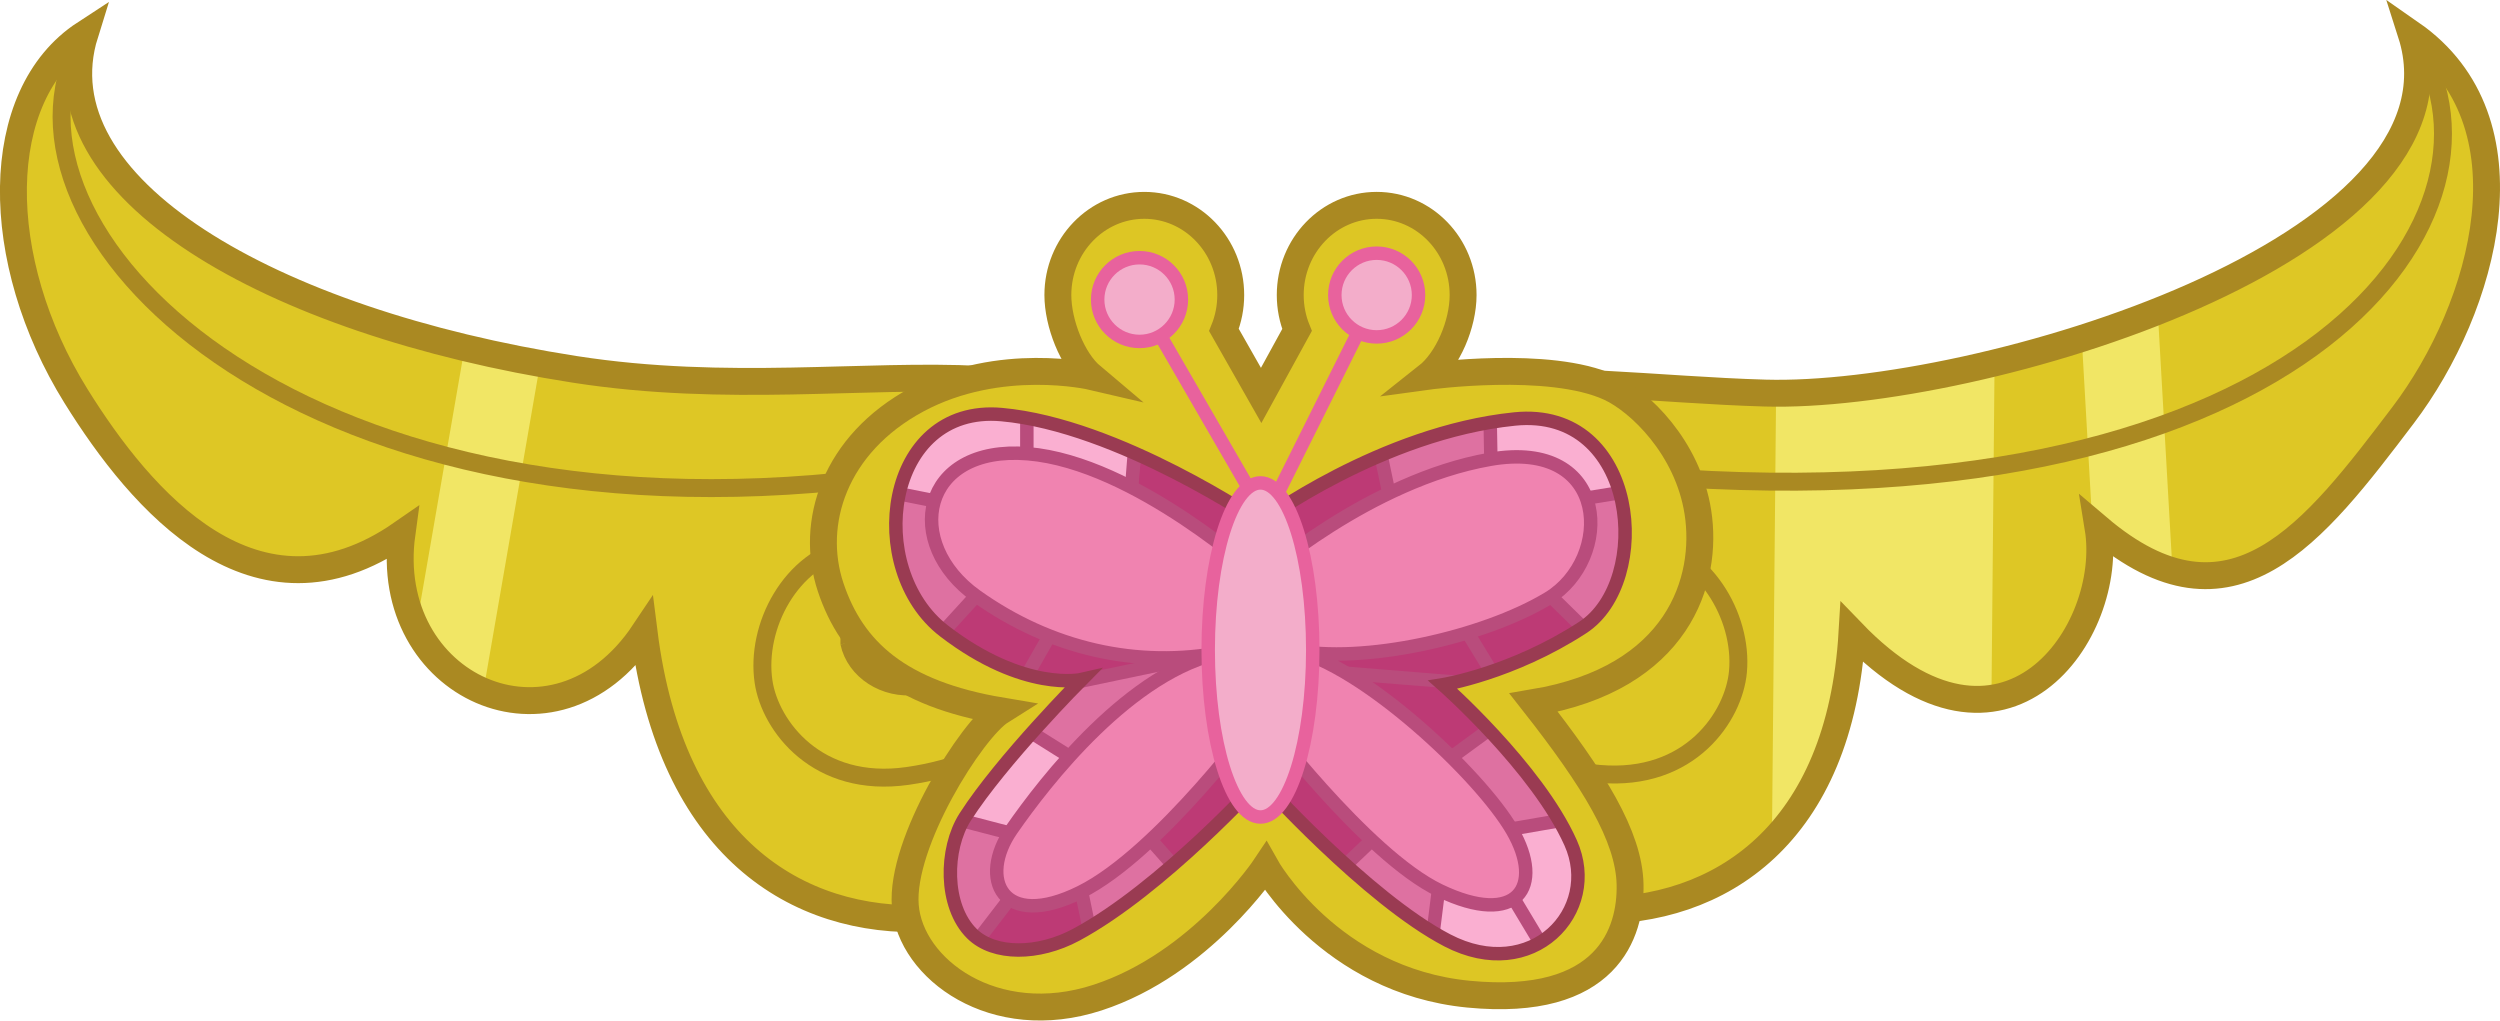
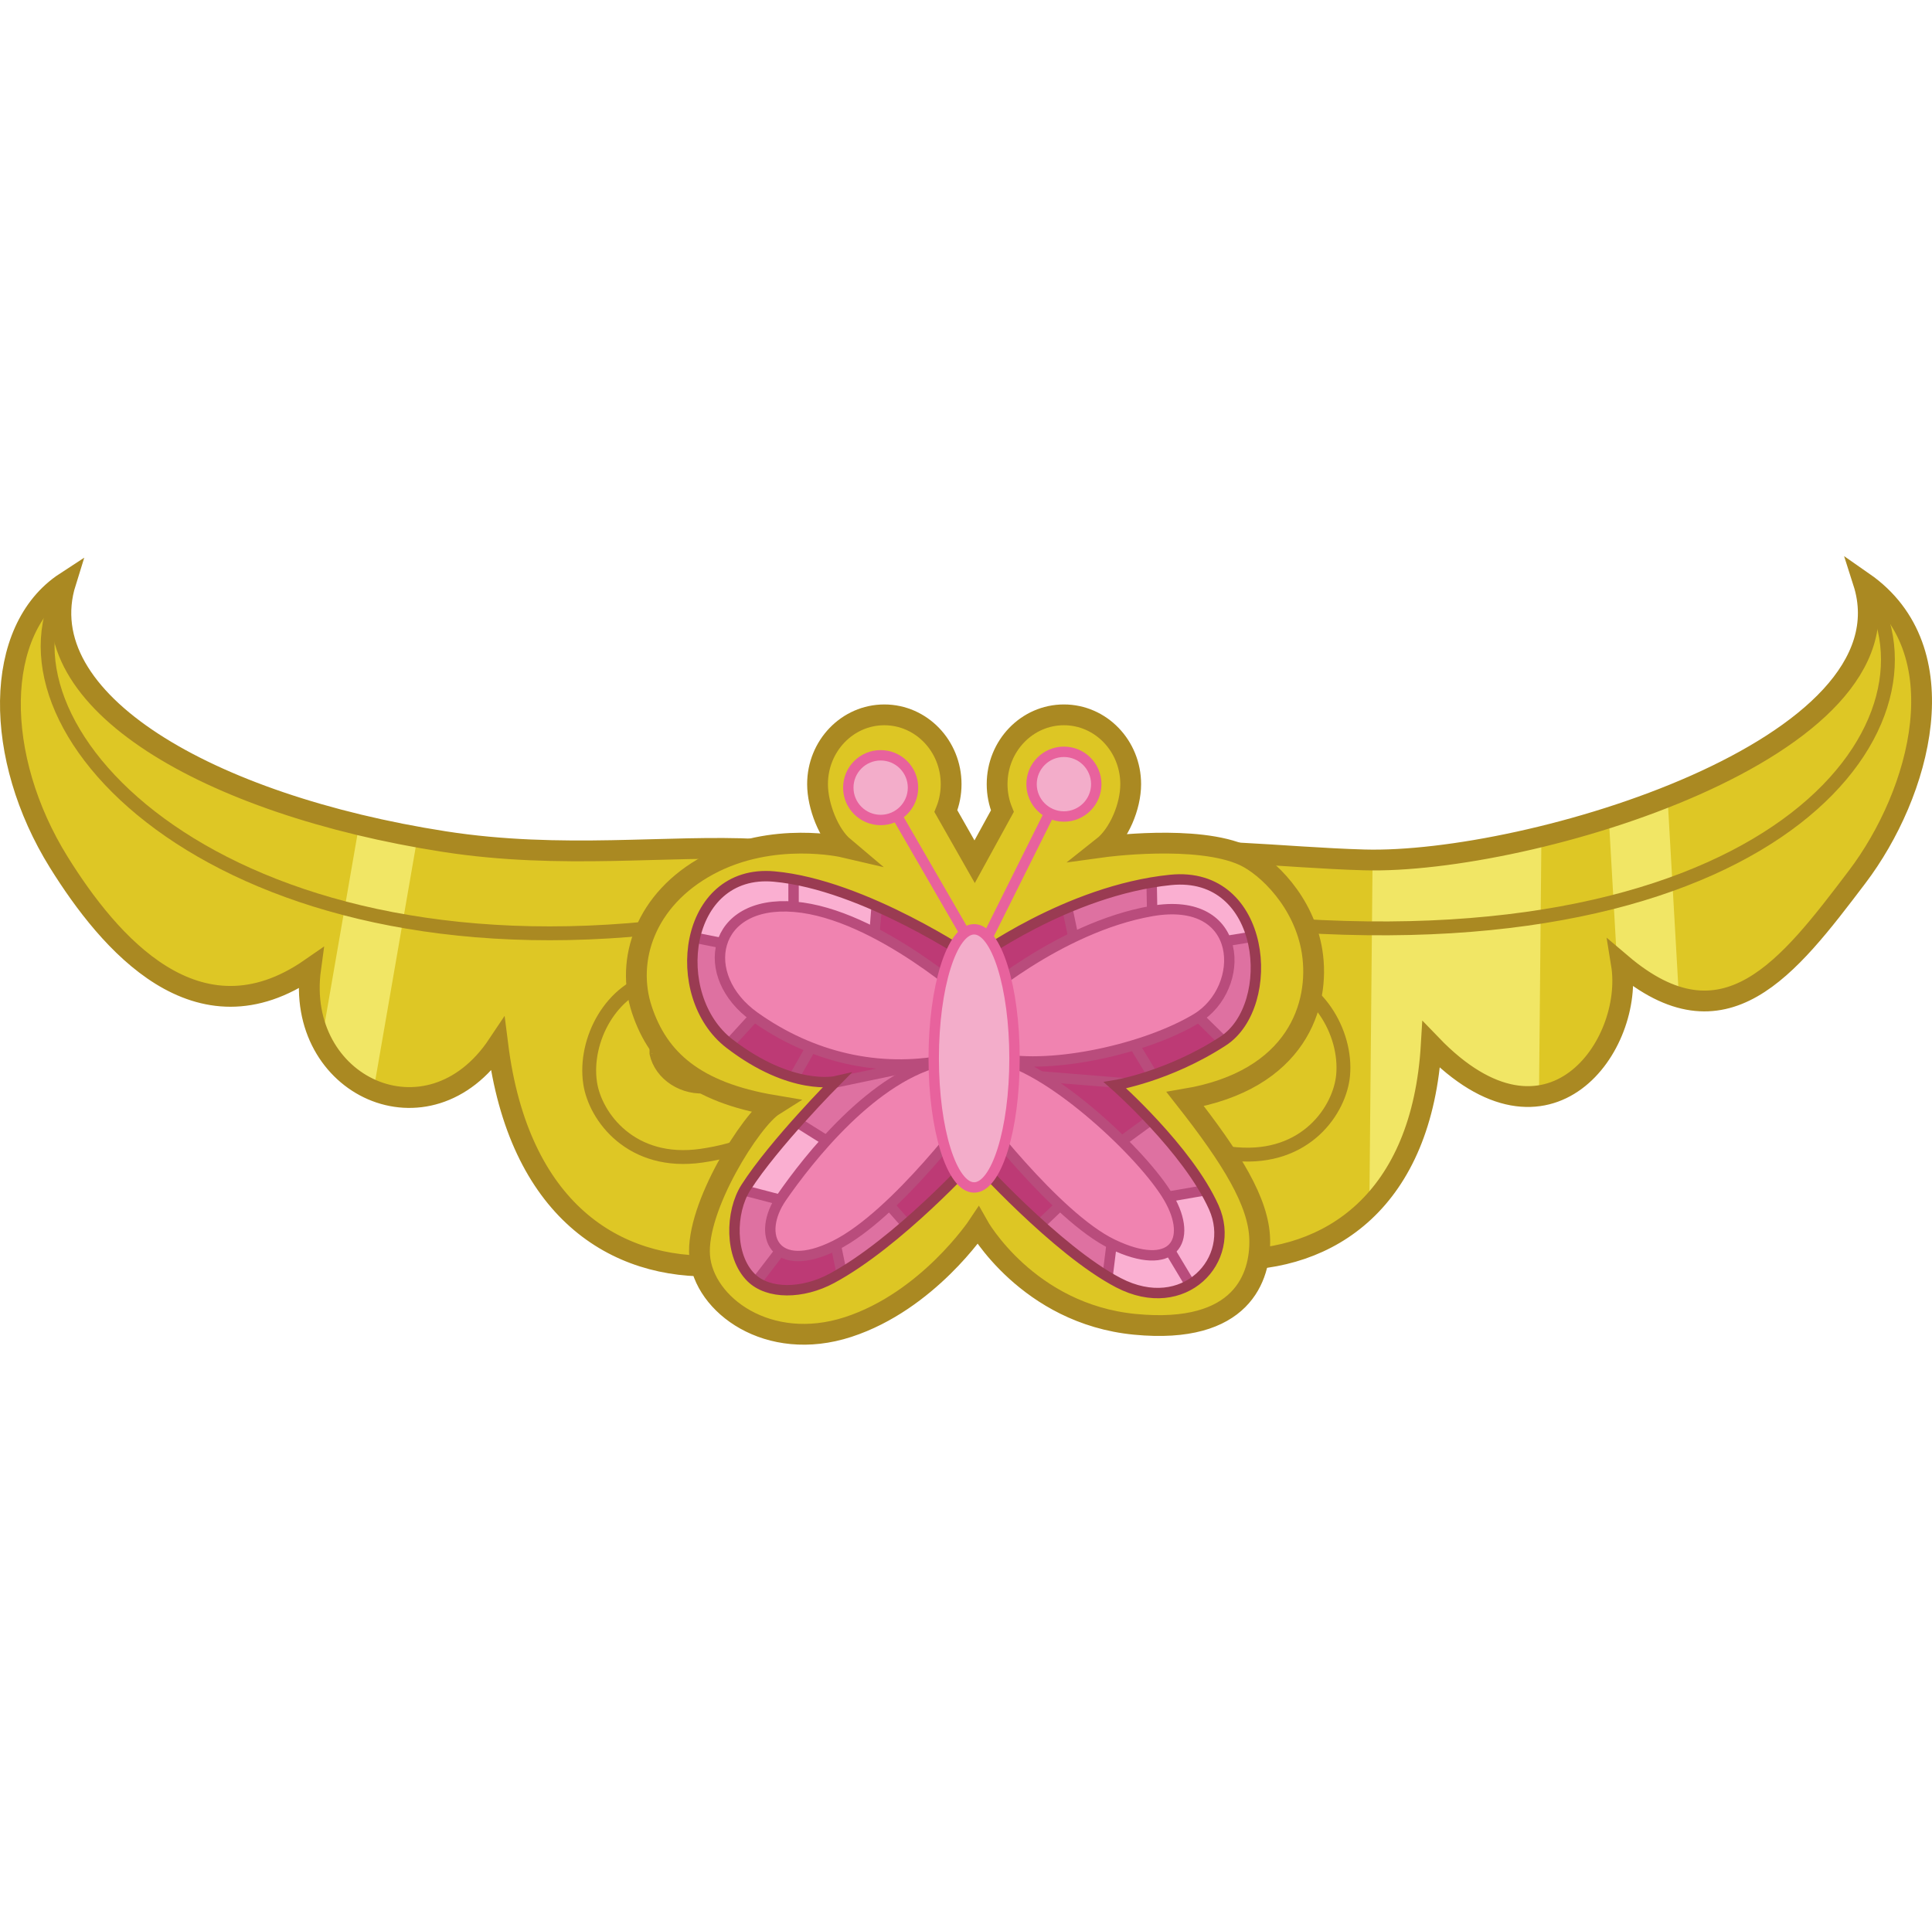
- <svg xmlns="http://www.w3.org/2000/svg" xmlns:xlink="http://www.w3.org/1999/xlink" width="278.711" height="113.783" id="svg4234" version="1.1">
+ <svg xmlns="http://www.w3.org/2000/svg" xmlns:xlink="http://www.w3.org/1999/xlink" width="278.718" height="276.522" id="svg4234" version="1.1">
  <defs id="defs4236">
    <clipPath id="SVGID_10_">
      <use height="1052.362" width="744.094" y="0" x="0" style="overflow:visible" xlink:href="#SVGID_9_" overflow="visible" id="use278" />
    </clipPath>
    <clipPath id="SVGID_12_">
      <use height="1052.362" width="744.094" y="0" x="0" style="overflow:visible" xlink:href="#SVGID_11_" overflow="visible" id="use322" />
    </clipPath>
    <clipPath id="clipPath4177">
      <use height="1052.362" width="744.094" y="0" x="0" style="overflow:visible" xlink:href="#SVGID_11_" overflow="visible" id="use4179" />
    </clipPath>
    <clipPath id="clipPath4181">
      <use height="1052.362" width="744.094" y="0" x="0" style="overflow:visible" xlink:href="#SVGID_11_" overflow="visible" id="use4183" />
    </clipPath>
  </defs>
-   <g id="layer1" transform="translate(-235.6473,-474.3517)">
+   <g id="layer1" transform="translate(-235.6411,-394.1012)">
    <g transform="translate(70.18215,233.6642)" id="g267">
      <g id="BAND_4_">
        <g id="outlines_5_">
          <path style="fill:#dec725" d="m 174.938,244.437 c -5.334,17.072 20.545,32.119 54.605,37.429 34.06,5.31 61.449,-8.867 75.424,19.624 5.351,-23.991 33.637,-17.648 57.305,-16.98 23.666,0.666 79.667,-16.098 72.001,-40.072 13.998,9.738 8.253,30.471 -0.913,42.553 -9.936,13.097 -19.088,25.185 -33.993,12.521 1.905,11.663 -10.427,29.33 -27.429,11.68 -2.666,44.984 -53.333,35.318 -65.998,7.15 -13.002,27.834 -62.668,40.501 -68.668,-7.15 -10,14.984 -29.334,5.984 -26.998,-11.017 -16.336,11.335 -29.09,-3.688 -36.336,-15.332 -9.395,-15.1 -9.54,-33.536 1,-40.406 z" id="path271" />
          <g id="REFL_5_">
            <defs id="defs274">
              <path id="SVGID_9_" d="m 174.938,244.437 c -5.334,17.072 20.545,32.119 54.605,37.429 34.06,5.31 73.183,19.712 75.774,32.045 1.329,-10.669 33.286,-30.069 56.954,-29.401 23.666,0.666 79.667,-16.098 72.001,-40.072 13.998,9.738 8.253,30.471 -0.913,42.553 -9.936,13.097 -19.088,25.185 -33.993,12.521 1.905,11.663 -10.427,29.33 -27.429,11.68 -2.666,44.984 -53.333,35.318 -65.998,7.15 -13.002,27.834 -62.668,40.501 -68.668,-7.15 -10,14.984 -29.334,5.984 -26.998,-11.017 -16.336,11.335 -29.09,-3.688 -36.336,-15.332 -9.394,-15.1 -9.539,-33.536 1.001,-40.406 z" />
            </defs>
            <clipPath id="clipPath4192">
              <use height="1052.362" width="744.094" y="0" x="0" style="overflow:visible" xlink:href="#SVGID_9_" overflow="visible" id="use4194" />
            </clipPath>
            <g clip-path="url(#SVGID_10_)" id="g280">
              <rect style="fill:#f1e665" x="363.235" y="278.667" transform="matrix(1,0.0093,-0.0093,1,2.8844,-3.4833)" width="24.323" height="58.505" id="rect282" />
              <rect style="fill:#f1e665" x="398.214" y="274.255" transform="matrix(0.9984,-0.0568,0.0568,0.9984,-15.8259,23.3366)" width="8.629" height="31.517" id="rect284" />
              <rect style="fill:#f1e665" x="214.114" y="278.183" transform="matrix(0.9853,0.1708,-0.1708,0.9853,54.1073,-32.9164)" width="8.596" height="39.819" id="rect286" />
            </g>
          </g>
          <g id="g288">
            <path style="fill:none;stroke:#aa8922;stroke-width:2;stroke-miterlimit:10" stroke-miterlimit="10" d="m 349.437,311.757 c -0.475,3.161 -3.69,5.506 -7.186,5.242 -4.359,-0.329 -7.412,-5.799 -6.816,-9.747 0.743,-4.938 5.891,-7.254 13.219,-6.19 6.765,0.981 11.132,8.301 10.566,14.514 -0.448,4.932 -5.282,12.266 -15.438,11.389 -10.645,-0.919 -19.29,-6.312 -16.714,-19.873 2.734,-14.392 13.291,-14.032 22.416,-13.317 73.271,5.738 98.426,-29.954 84.789,-49.337" id="path290" />
            <g id="g292">
              <path style="fill:#aa8922" d="m 345.069,306.801 c 0,0 0.117,0.004 0.321,0.011 0.104,0.004 0.228,0.008 0.37,0.012 0.143,0.014 0.304,-0.011 0.479,0.043 0.179,0.041 0.374,0.086 0.579,0.133 0.218,0.037 0.424,0.123 0.633,0.224 0.207,0.103 0.447,0.181 0.652,0.32 0.206,0.148 0.414,0.299 0.623,0.45 0.21,0.155 0.363,0.371 0.547,0.561 0.19,0.187 0.332,0.403 0.45,0.63 0.118,0.225 0.272,0.434 0.343,0.659 0.071,0.23 0.139,0.447 0.2,0.648 0.146,0.406 0.099,0.766 0.137,1.016 0.015,0.254 0.022,0.398 0.022,0.398 l -1.979,-0.297 c 0,0 0.018,-0.088 0.047,-0.24 0.01,-0.151 0.133,-0.383 0.1,-0.656 -0.002,-0.143 -0.005,-0.295 -0.008,-0.457 0.002,-0.168 -0.074,-0.326 -0.107,-0.508 -0.035,-0.184 -0.09,-0.369 -0.193,-0.537 -0.098,-0.17 -0.163,-0.377 -0.293,-0.537 -0.131,-0.165 -0.264,-0.33 -0.393,-0.492 -0.137,-0.162 -0.314,-0.273 -0.468,-0.411 -0.156,-0.138 -0.313,-0.263 -0.483,-0.339 -0.168,-0.092 -0.327,-0.179 -0.475,-0.259 -0.144,-0.096 -0.313,-0.116 -0.444,-0.167 -0.136,-0.041 -0.255,-0.078 -0.353,-0.109 -0.194,-0.062 -0.307,-0.096 -0.307,-0.096 z" id="path294" />
            </g>
          </g>
          <g id="g296">
            <path style="fill:none;stroke:#aa8922;stroke-width:2;stroke-miterlimit:10" stroke-miterlimit="10" d="m 260.142,312.331 c 0.653,3.129 3.996,5.286 7.472,4.825 4.333,-0.576 7.07,-6.209 6.252,-10.118 -1.023,-4.888 -6.294,-6.908 -13.55,-5.43 -6.698,1.364 -10.643,8.92 -9.725,15.09 0.729,4.898 5.969,11.946 16.06,10.494 10.575,-1.523 18.9,-7.398 15.56,-20.791 -3.548,-14.213 -14.028,-12.926 -23.137,-12.022 -63.414,6.286 -96.651,-29.816 -84.136,-49.942" id="path298" />
            <g id="g300">
              <path style="fill:#aa8922" d="m 264.22,307.135 c 0,0 -0.109,0.041 -0.302,0.112 -0.096,0.036 -0.212,0.08 -0.346,0.13 -0.129,0.058 -0.296,0.087 -0.435,0.191 -0.143,0.088 -0.296,0.184 -0.459,0.285 -0.165,0.085 -0.315,0.219 -0.463,0.365 -0.145,0.147 -0.316,0.269 -0.443,0.438 -0.12,0.169 -0.243,0.342 -0.365,0.514 -0.12,0.168 -0.173,0.377 -0.261,0.553 -0.095,0.174 -0.138,0.363 -0.162,0.548 -0.024,0.183 -0.091,0.345 -0.08,0.512 0.007,0.162 0.014,0.315 0.02,0.457 -0.018,0.275 0.119,0.499 0.137,0.65 0.038,0.15 0.06,0.236 0.06,0.236 l -1.957,0.41 c 0,0 -10e-4,-0.146 -10e-4,-0.398 0.024,-0.253 -0.043,-0.608 0.078,-1.023 0.051,-0.204 0.105,-0.425 0.163,-0.658 0.059,-0.229 0.2,-0.447 0.305,-0.678 0.106,-0.232 0.234,-0.458 0.414,-0.655 0.173,-0.198 0.313,-0.423 0.515,-0.59 0.199,-0.163 0.398,-0.325 0.596,-0.485 0.198,-0.15 0.433,-0.242 0.634,-0.356 0.203,-0.113 0.403,-0.21 0.618,-0.259 0.203,-0.06 0.395,-0.114 0.571,-0.166 0.171,-0.063 0.334,-0.048 0.476,-0.069 0.142,-0.014 0.266,-0.024 0.368,-0.033 0.203,-0.02 0.319,-0.031 0.319,-0.031 z" id="path302" />
            </g>
          </g>
          <path style="fill:none;stroke:#aa8922;stroke-width:3;stroke-miterlimit:10" stroke-miterlimit="10" d="m 174.938,244.437 c -5.334,17.072 20.545,32.119 54.605,37.429 34.06,5.31 61.449,-8.867 75.424,19.624 5.351,-23.991 33.637,-17.648 57.305,-16.98 23.666,0.666 79.667,-16.098 72.001,-40.072 13.998,9.738 8.253,30.471 -0.913,42.553 -9.936,13.097 -19.088,25.185 -33.993,12.521 1.905,11.663 -10.427,29.33 -27.429,11.68 -2.666,44.984 -53.333,35.318 -65.998,7.15 -13.002,27.834 -62.668,40.501 -68.668,-7.15 -10,14.984 -29.334,5.984 -26.998,-11.017 -16.336,11.335 -29.09,-3.688 -36.336,-15.332 -9.395,-15.1 -9.54,-33.536 1,-40.406 z" id="path304" />
        </g>
      </g>
      <g id="g306">
        <path style="fill:#ddc624;stroke:#aa8922;stroke-width:3;stroke-miterlimit:10" stroke-miterlimit="10" d="m 287.193,282.67 c -2.179,-1.833 -3.792,-5.952 -3.792,-9.089 0,-5.523 4.314,-10 9.635,-10 5.322,0 9.636,4.477 9.636,10 0,1.381 -0.27,2.696 -0.757,3.892 l 4.149,7.3 4.001,-7.297 c -0.488,-1.197 -0.758,-2.514 -0.758,-3.896 0,-5.523 4.314,-10 9.635,-10 5.322,0 9.636,4.477 9.636,10 0,3.247 -1.7,7.241 -4.011,9.067 0,0 13.625,-1.875 20.375,1.25 3.28,1.519 8.675,6.652 9.809,13.875 1.199,7.641 -2.184,18.535 -18.309,21.25 6.728,8.565 10.625,14.875 10.75,20.25 0.125,5.375 -2.5,13.75 -18,12.25 -15.5,-1.5 -22.625,-14.25 -22.625,-14.25 0,0 -7.229,10.885 -18.75,14.635 -11.521,3.75 -20.868,-3.198 -21.426,-10.239 -0.558,-7.041 7.426,-19.688 10.676,-21.729 -11.375,-1.917 -16.625,-6.667 -19,-13.792 -2.375,-7.125 0.406,-15.947 9.641,-20.911 9.235,-4.964 19.485,-2.566 19.485,-2.566 z" id="path308" />
        <g id="g310">
          <g id="g312">
            <path style="fill:#de71a1" d="m 305.989,298.898 c 0,0 -15.824,-10.818 -28.864,-11.991 -13.041,-1.173 -15.386,17.223 -6.42,24.117 8.966,6.894 15.363,5.416 15.363,5.416 0,0 -8.925,8.978 -13,15.334 -2.274,3.548 -2.365,9.924 0.75,13 2.467,2.437 7.403,2.394 11.625,0.125 9.554,-5.134 20.547,-17.25 20.547,-17.25 0,0 11.845,13.199 20.828,17.875 9.441,4.914 17.152,-3.277 13.75,-10.875 -3.75,-8.375 -14.25,-17.625 -14.25,-17.625 0,0 7.716,-1.246 15.595,-6.379 7.879,-5.134 6.28,-24.655 -7.595,-23.246 -14.858,1.508 -28.329,11.499 -28.329,11.499 z" id="path314" />
            <g id="g316">
              <defs id="defs318">
                <path id="SVGID_11_" d="m 305.989,298.898 c 0,0 -15.824,-10.818 -28.864,-11.991 -13.041,-1.173 -15.386,17.223 -6.42,24.117 8.966,6.894 15.363,5.416 15.363,5.416 0,0 -8.925,8.978 -13,15.334 -2.274,3.548 -2.365,9.924 0.75,13 2.467,2.437 7.403,2.394 11.625,0.125 9.554,-5.134 20.547,-17.25 20.547,-17.25 0,0 11.845,13.199 20.828,17.875 9.441,4.914 17.152,-3.277 13.75,-10.875 -3.75,-8.375 -14.25,-17.625 -14.25,-17.625 0,0 7.716,-1.246 15.595,-6.379 7.879,-5.134 6.28,-24.655 -7.595,-23.246 -14.858,1.508 -28.329,11.499 -28.329,11.499 z" />
              </defs>
              <clipPath id="clipPath4217">
                <use height="1052.362" width="744.094" y="0" x="0" style="overflow:visible" xlink:href="#SVGID_11_" overflow="visible" id="use4219" />
              </clipPath>
              <g clip-path="url(#SVGID_12_)" id="g324">
-                 <polygon style="fill:#bd3a75;stroke:#b94c7c;stroke-width:1.5;stroke-miterlimit:10" stroke-miterlimit="10" points="273.317,347.023 284.692,349.148 287.192,345.648 285.38,336.898 292.505,332.898 297.692,338.773 315.067,337.523 320.317,332.523 326.192,325.898 332.692,321.148 342.808,311.523 336.442,305.273 320.567,296.898 318.942,289.148 292.505,287.398 290.942,299.273 274.817,306.523 268.192,313.773 281.067,317.648 302.567,313.148 282.817,334.023 278.692,340.023 " id="polygon326" />
+                 <polygon style="fill:#bd3a75;stroke:#b94c7c;stroke-width:1.5;stroke-miterlimit:10" stroke-miterlimit="10" points="332.692,321.148 342.808,311.523 336.442,305.273 320.567,296.898 318.942,289.148 292.505,287.398 290.942,299.273 274.817,306.523 268.192,313.773 281.067,317.648 302.567,313.148 282.817,334.023 278.692,340.023 273.317,347.023 284.692,349.148 287.192,345.648 285.38,336.898 292.505,332.898 297.692,338.773 315.067,337.523 320.317,332.523 326.192,325.898 " id="polygon326" />
                <polyline style="fill:#bd3a75;stroke:#b94c7c;stroke-width:1.5;stroke-miterlimit:10" stroke-miterlimit="10" points="279.692,316.439         283.567,309.624 307.692,312.148 312.755,315.523 330.192,316.933 332.567,316.933 327.442,308.523       " id="polyline328" />
              </g>
-               <polygon style="fill:#faafd1;stroke:#b94c7c;stroke-width:1.5;stroke-miterlimit:10" clip-path="url(#SVGID_12_)" stroke-miterlimit="10" points="326.067,338.023 324.942,347.013 334.817,348.648 343.567,344.023 341.692,331.773 331.567,333.523 309.067,314.398 331.067,299.148 341.192,296.398 348.192,295.273 344.192,288.148 339.317,285.99 331.567,285.99 331.692,292.898 306.567,309.023 291.442,297.398 292.067,289.398 280.067,285.99 269.942,285.99 266.942,288.898 263.317,295.273 271.567,296.898 304.442,313.148 285.692,325.648 278.317,321.023 271.192,331.773 279.817,334.023 305.988,321.273 " id="polygon330" />
+               <polygon style="fill:#faafd1;stroke:#b94c7c;stroke-width:1.5;stroke-miterlimit:10" clip-path="url(#SVGID_12_)" stroke-miterlimit="10" points="348.192,295.273 344.192,288.148 339.317,285.99 331.567,285.99 331.692,292.898 306.567,309.023 291.442,297.398 292.067,289.398 280.067,285.99 269.942,285.99 266.942,288.898 263.317,295.273 271.567,296.898 304.442,313.148 285.692,325.648 278.317,321.023 271.192,331.773 279.817,334.023 305.988,321.273 326.067,338.023 324.942,347.013 334.817,348.648 343.567,344.023 341.692,331.773 331.567,333.523 309.067,314.398 331.067,299.148 341.192,296.398 " id="polygon330" />
              <polyline style="fill:#faafd1;stroke:#b94c7c;stroke-width:1.5;stroke-miterlimit:10" clip-path="url(#SVGID_12_)" stroke-miterlimit="10" points="       279.942,284.648 279.942,293.648 333.192,339.148 337.913,347.013      " id="polyline332" />
            </g>
            <path style="fill:#f083b0;stroke:#b94c7c;stroke-width:1.5;stroke-miterlimit:10" stroke-miterlimit="10" d="m 305.989,305.023 c 0,0 -13.922,-12.75 -25.922,-13.75 -12,-1 -14,10 -5.75,15.875 8.25,5.875 17.939,8.101 27.518,6.253 -10.302,2.057 -19.851,14.372 -23.601,19.789 -3.75,5.417 -1.083,11.333 7.708,6.958 8.791,-4.375 20.047,-19.75 20.047,-19.75 0,0 11.687,15.578 19.953,19.563 8.688,4.188 11.75,-0.438 8.125,-6.688 -3.625,-6.25 -16.75,-18.5 -24.5,-20.125 7.75,1.625 21.25,-1.375 28.5,-5.75 7.25,-4.375 7,-17.875 -6.5,-15.5 -13.5,2.375 -25.578,13.125 -25.578,13.125 z" id="path334" />
            <path style="fill:none;stroke:#9a3b52;stroke-width:1.5;stroke-miterlimit:10" stroke-miterlimit="10" d="m 305.989,298.898 c 0,0 -15.824,-10.818 -28.864,-11.991 -13.041,-1.173 -15.386,17.223 -6.42,24.117 8.966,6.894 15.363,5.416 15.363,5.416 0,0 -8.925,8.978 -13,15.334 -2.274,3.548 -2.365,9.924 0.75,13 2.467,2.437 7.403,2.394 11.625,0.125 9.554,-5.134 20.547,-17.25 20.547,-17.25 0,0 11.845,13.199 20.828,17.875 9.441,4.914 17.152,-3.277 13.75,-10.875 -3.75,-8.375 -14.25,-17.625 -14.25,-17.625 0,0 7.716,-1.246 15.595,-6.379 7.879,-5.134 6.28,-24.655 -7.595,-23.246 -14.858,1.508 -28.329,11.499 -28.329,11.499 z" id="path336" />
          </g>
          <g id="g338">
            <line style="fill:none;stroke:#e8629d;stroke-width:1.5;stroke-miterlimit:10" stroke-miterlimit="10" x1="306.567" y1="298.398" x2="318.942" y2="273.581" id="line340" />
            <line style="fill:none;stroke:#e8629d;stroke-width:1.5;stroke-miterlimit:10" stroke-miterlimit="10" x1="292.505" y1="274.086" x2="306.567" y2="298.398" id="line342" />
            <ellipse style="fill:#f3adca;stroke:#e8629d;stroke-width:1.5;stroke-miterlimit:10" d="m 311.817,313.148 c 0,10.286 -2.609,18.625 -5.828,18.625 -3.219,0 -5.828,-8.339 -5.828,-18.625 0,-10.286 2.609,-18.625 5.828,-18.625 3.219,0 5.828,8.339 5.828,18.625 z" stroke-miterlimit="10" cx="305.989" cy="313.148" rx="5.828" ry="18.625" id="ellipse344" />
            <circle style="fill:#f3adca;stroke:#e8629d;stroke-width:1.5;stroke-miterlimit:10" d="m 323.61,273.581 c 0,2.578 -2.089,4.667 -4.667,4.667 -2.578,0 -4.667,-2.089 -4.667,-4.667 0,-2.578 2.089,-4.667 4.667,-4.667 2.578,0 4.667,2.089 4.667,4.667 z" stroke-miterlimit="10" cx="318.943" cy="273.581" r="4.667" id="circle346" />
            <circle style="fill:#f3adca;stroke:#e8629d;stroke-width:1.5;stroke-miterlimit:10" d="m 297.172,274.085 c 0,2.578 -2.089,4.667 -4.667,4.667 -2.578,0 -4.667,-2.089 -4.667,-4.667 0,-2.578 2.089,-4.667 4.667,-4.667 2.578,0 4.667,2.089 4.667,4.667 z" stroke-miterlimit="10" cx="292.505" cy="274.085" r="4.667" id="circle348" />
          </g>
        </g>
      </g>
    </g>
  </g>
</svg>
